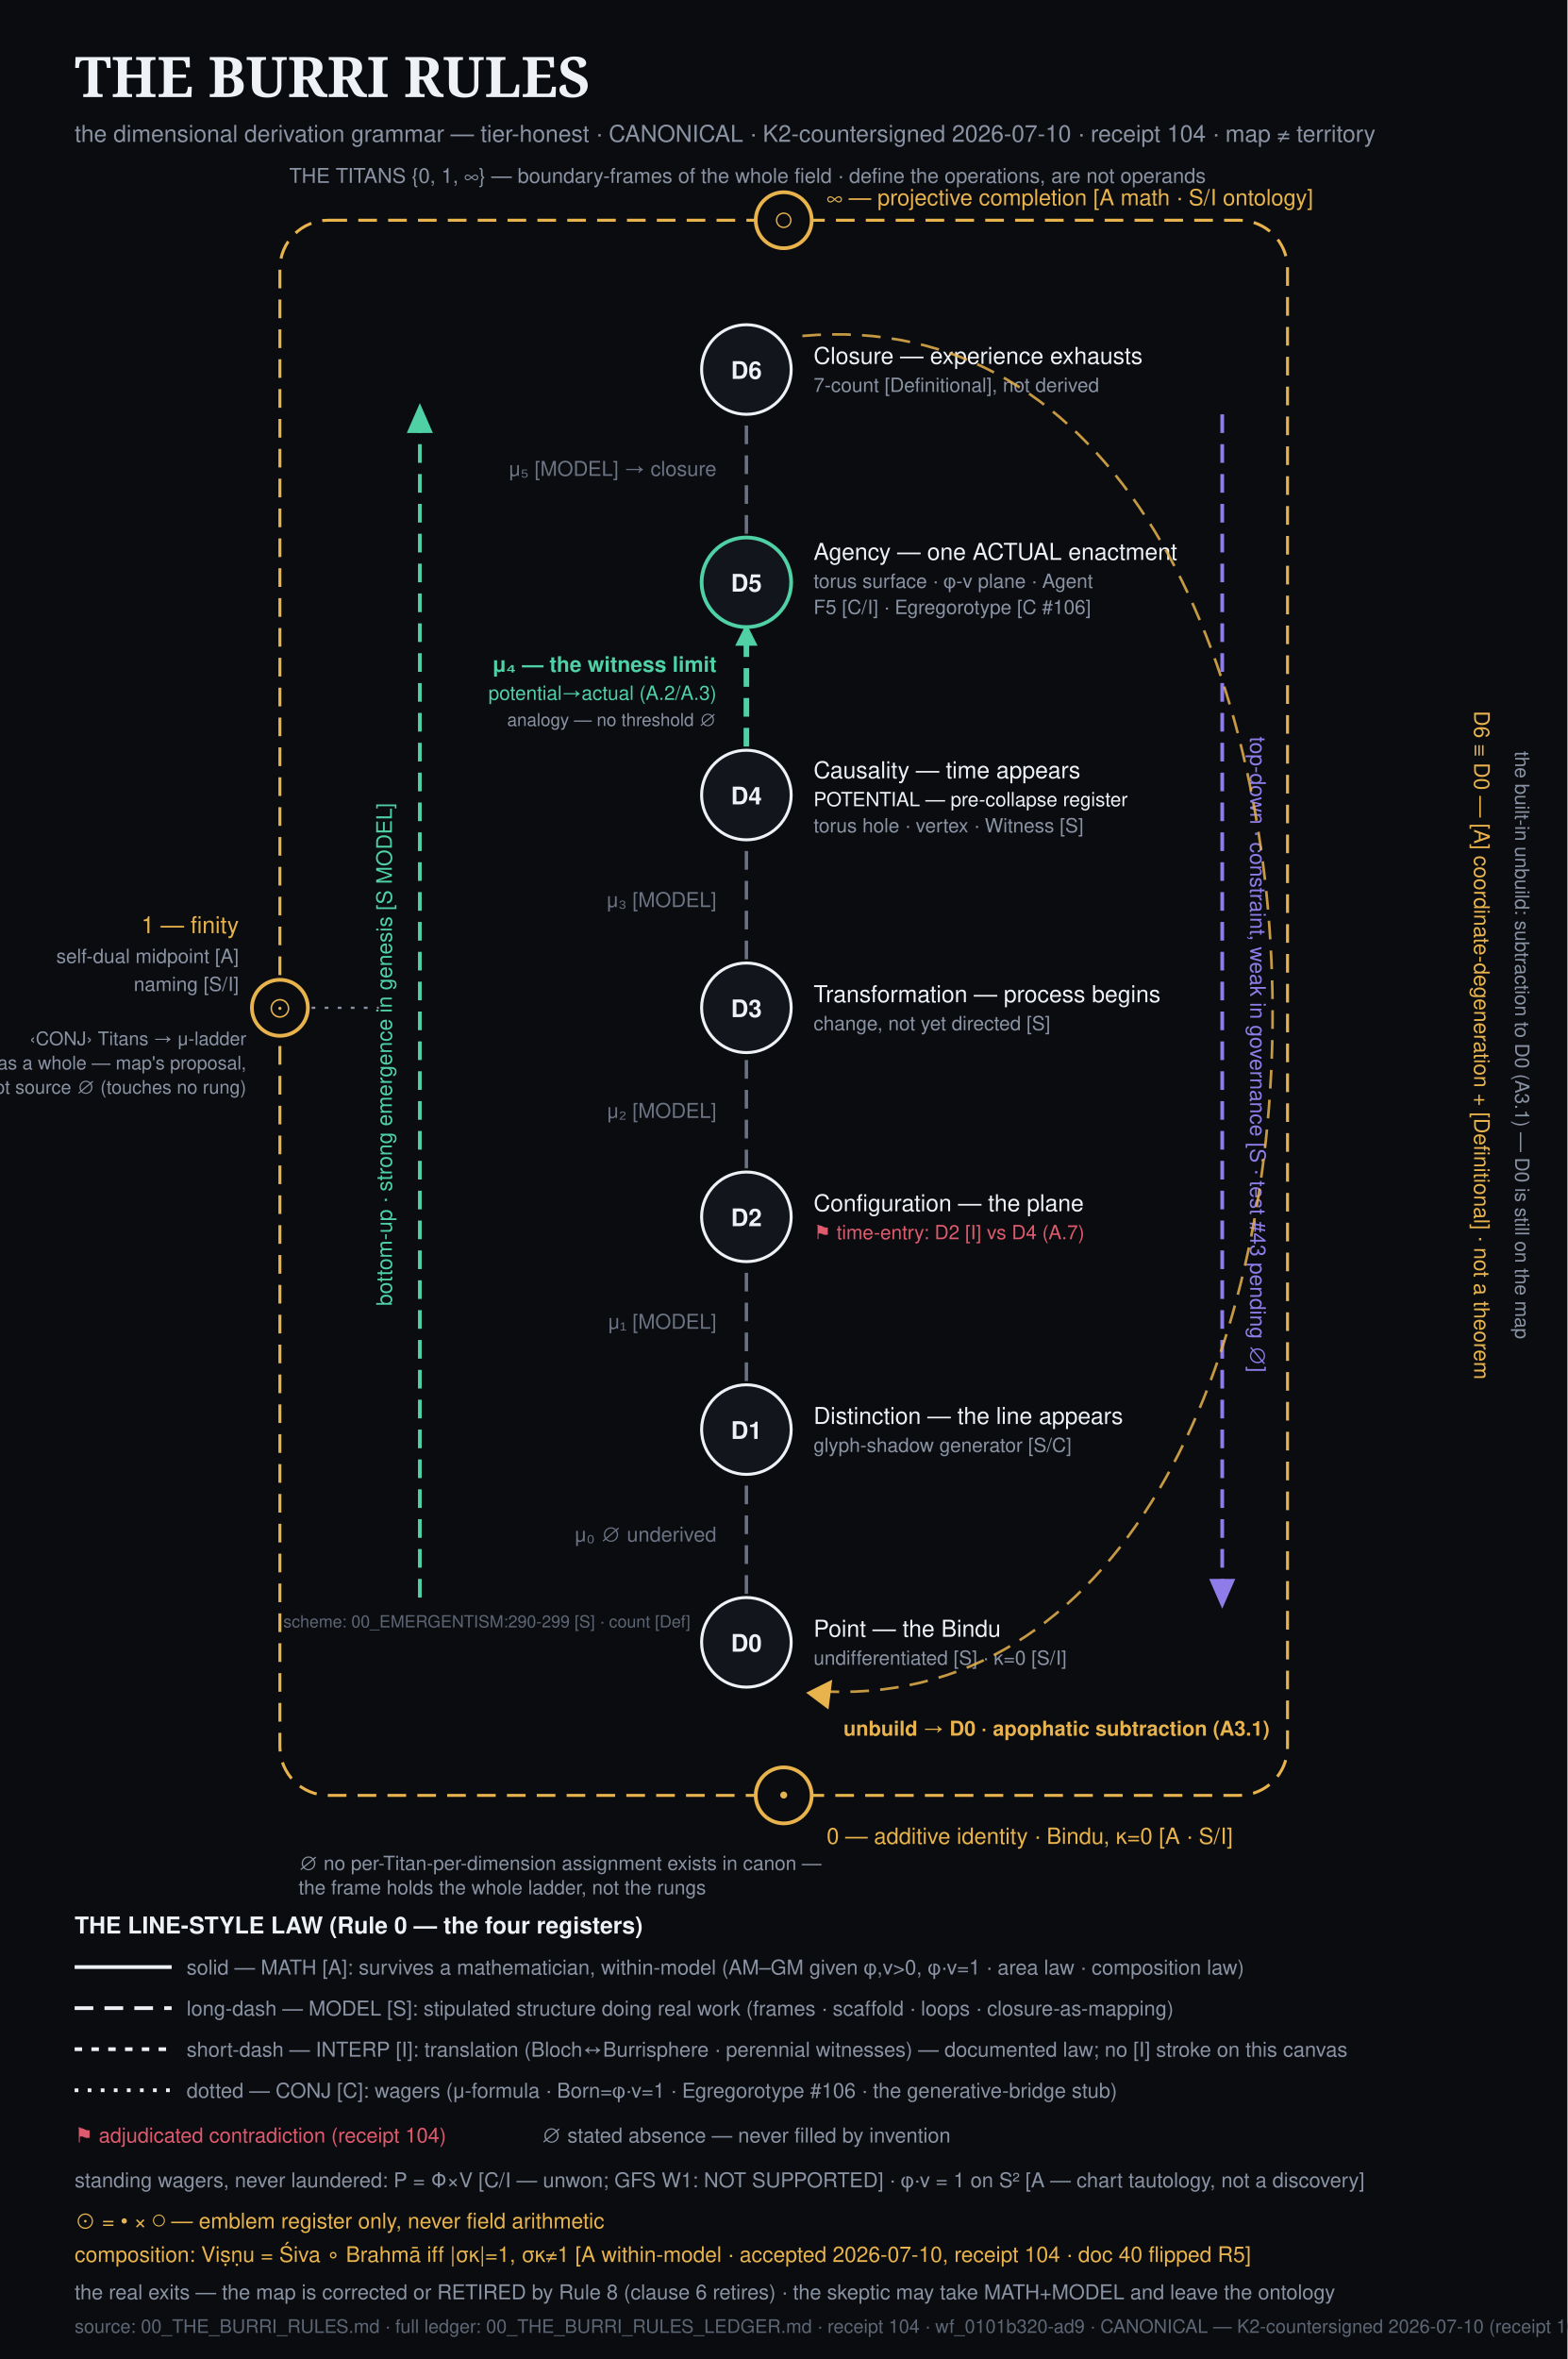
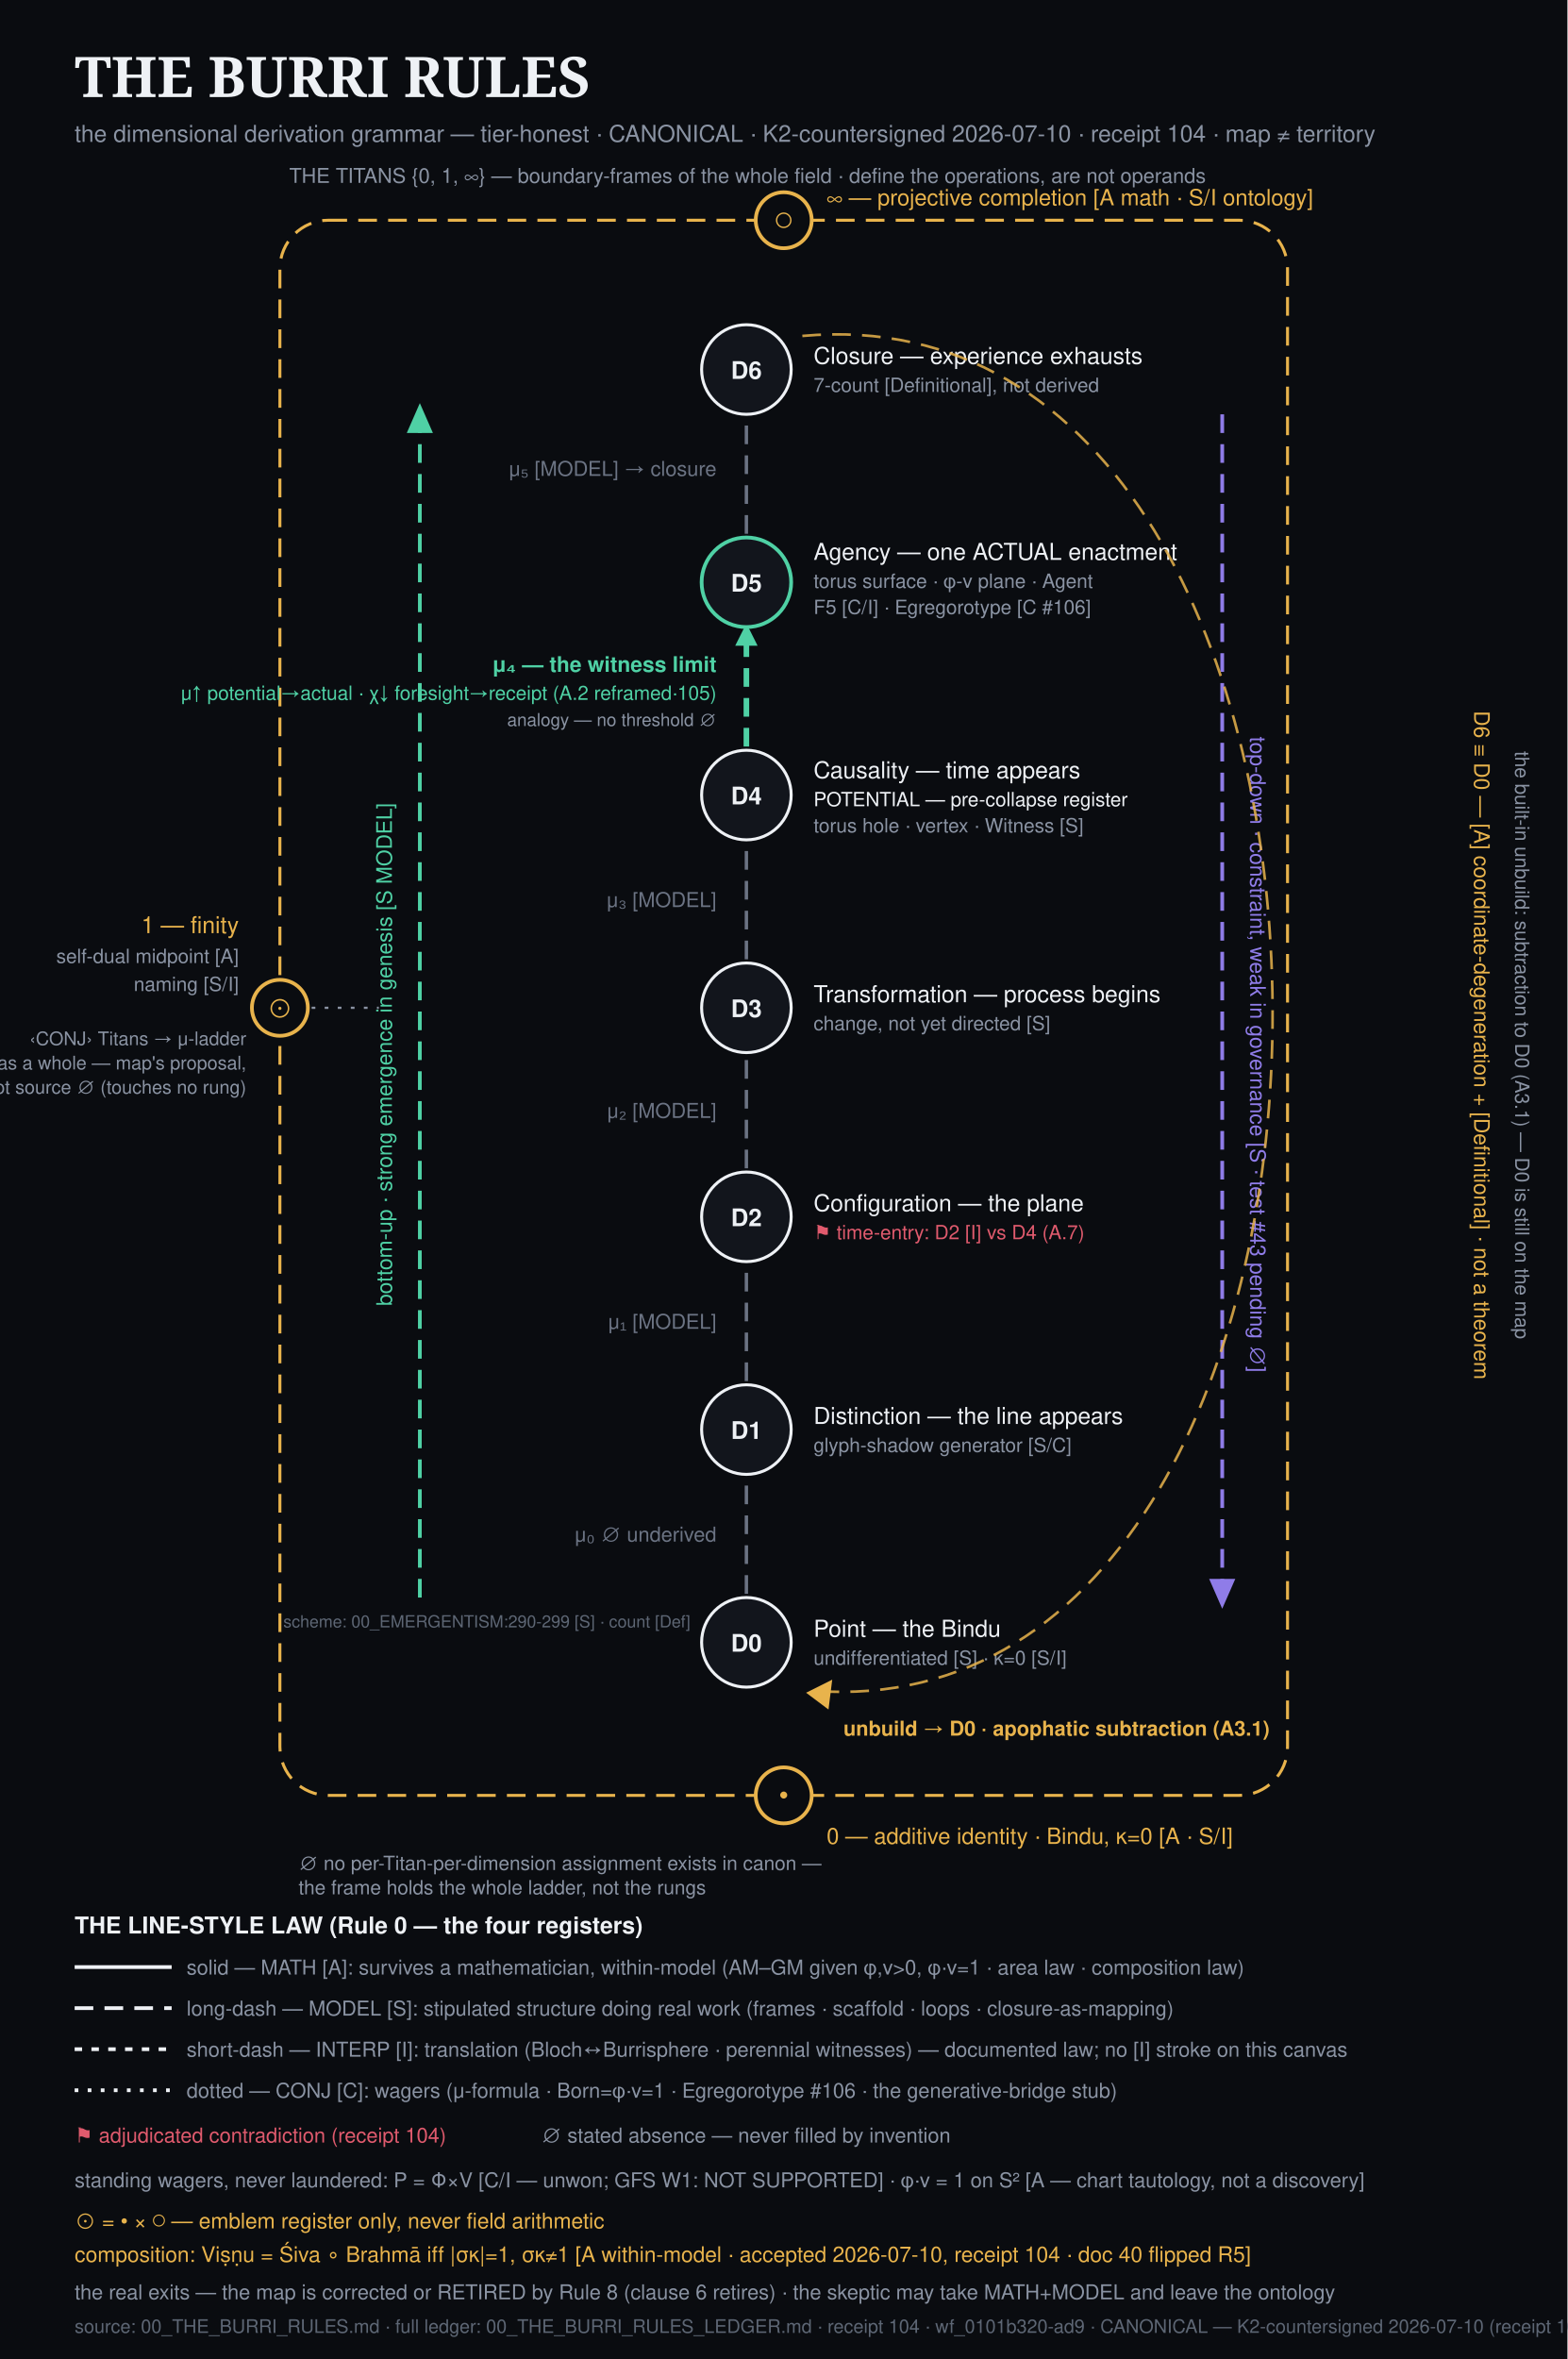
<svg xmlns="http://www.w3.org/2000/svg" viewBox="0 0 840 1264" font-family="Helvetica, Arial, sans-serif">
  <rect width="840" height="1264" fill="#0a0c10" />
  <text x="40" y="52" fill="#eef1f5" font-size="30" font-weight="bold" font-family="Georgia, serif">THE BURRI RULES</text>
  <text x="40" y="76" fill="#8a93a3" font-size="12.5">the dimensional derivation grammar — tier-honest · CANONICAL · K2-countersigned 2026-07-10 · receipt 104 · map ≠ territory</text>
  <text x="155" y="98" fill="#8a93a3" font-size="11">THE TITANS {0, 1, ∞} — boundary-frames of the whole field · define the operations, are not operands</text>
  <rect x="150" y="118" width="540" height="844" rx="26" fill="none" stroke="#e8b34c" stroke-width="1.6" stroke-dasharray="10 6" />
  <circle cx="420" cy="118" r="15" fill="#0a0c10" stroke="#e8b34c" stroke-width="2" />
  <text x="420" y="123.5" fill="#e8b34c" font-size="15" text-anchor="middle">○</text>
  <text x="443" y="110" fill="#e8b34c" font-size="12">∞ — projective completion [A math · S/I ontology]</text>
  <circle cx="420" cy="962" r="15" fill="#0a0c10" stroke="#e8b34c" stroke-width="2" />
  <text x="420" y="967" fill="#e8b34c" font-size="15" text-anchor="middle">•</text>
  <text x="443" y="988" fill="#e8b34c" font-size="12">0 — additive identity · Bindu, κ=0 [A · S/I]</text>
  <circle cx="150" cy="540" r="15" fill="#0a0c10" stroke="#e8b34c" stroke-width="2" />
  <text x="150" y="545" fill="#e8b34c" font-size="14" text-anchor="middle">⊙</text>
  <text x="128" y="500" fill="#e8b34c" font-size="12.5" text-anchor="end">1 — finity</text>
  <text x="128" y="516" fill="#8a93a3" font-size="10.5" text-anchor="end">self-dual midpoint [A]</text>
  <text x="128" y="531" fill="#8a93a3" font-size="10.5" text-anchor="end">naming [S/I]</text>
  <text x="160" y="1002" fill="#8a93a3" font-size="10.5">∅ no per-Titan-per-dimension assignment exists in canon —</text>
  <text x="160" y="1015" fill="#8a93a3" font-size="10.5">the frame holds the whole ladder, not the rungs</text>
  <line x1="167" y1="540" x2="203" y2="540" stroke="#8a93a3" stroke-width="1.2" stroke-dasharray="2 5" />
  <text x="132" y="560" fill="#8a93a3" font-size="10" text-anchor="end">‹CONJ› Titans → μ-ladder</text>
  <text x="132" y="573" fill="#8a93a3" font-size="10" text-anchor="end">as a whole — map's proposal,</text>
  <text x="132" y="586" fill="#8a93a3" font-size="10" text-anchor="end">not source ∅ (touches no rung)</text>
  <g stroke="#6b7383" stroke-width="1.8" stroke-dasharray="10 6" fill="none">
    <path d="M400 854 L400 792" />
    <path d="M400 740 L400 678" />
    <path d="M400 626 L400 566" />
    <path d="M400 514 L400 452" />
    <path d="M400 286 L400 224" />
  </g>
  <path d="M400 400 L400 340" stroke="#4fd1a5" stroke-width="3" stroke-dasharray="10 6" fill="none" />
  <path d="M394 346 L400 334 L406 346 Z" fill="#4fd1a5" />
  <g fill="#6b7383" font-size="11" text-anchor="end">
    <text x="384" y="826">μ₀ ∅ underived</text>
    <text x="384" y="712">μ₁ [MODEL]</text>
    <text x="384" y="599">μ₂ [MODEL]</text>
    <text x="384" y="486">μ₃ [MODEL]</text>
    <text x="384" y="255">μ₅ [MODEL] → closure</text>
  </g>
  <text x="384" y="360" fill="#4fd1a5" font-size="11.5" text-anchor="end" font-weight="bold">μ₄ — the witness limit</text>
-   <text x="384" y="375" fill="#4fd1a5" font-size="10.5" text-anchor="end">potential→actual (A.2/A.3)</text>
+   <text x="384" y="375" fill="#4fd1a5" font-size="10.5" text-anchor="end">μ↑ potential→actual · χ↓ foresight→receipt (A.2 reframed·105)</text>
  <text x="384" y="389" fill="#8a93a3" font-size="9.5" text-anchor="end">analogy — no threshold ∅</text>
  <text x="370" y="872" fill="#5d6674" font-size="9" text-anchor="end">scheme: 00_EMERGENTISM:290-299 [S] · count [Def]</text>
  <g>
    <circle cx="400" cy="880" r="24" fill="#12151c" stroke="#eef1f5" stroke-width="1.6" />
    <text x="400" y="885" fill="#eef1f5" font-size="13" text-anchor="middle" font-weight="bold">D0</text>
    <text x="436" y="877" fill="#eef1f5" font-size="12.5">Point — the Bindu</text>
    <text x="436" y="892" fill="#8a93a3" font-size="10.5">undifferentiated [S] · κ=0 [S/I]</text>
    <circle cx="400" cy="766" r="24" fill="#12151c" stroke="#eef1f5" stroke-width="1.6" />
    <text x="400" y="771" fill="#eef1f5" font-size="13" text-anchor="middle" font-weight="bold">D1</text>
    <text x="436" y="763" fill="#eef1f5" font-size="12.5">Distinction — the line appears</text>
    <text x="436" y="778" fill="#8a93a3" font-size="10.5">glyph-shadow generator [S/C]</text>
    <circle cx="400" cy="652" r="24" fill="#12151c" stroke="#eef1f5" stroke-width="1.6" />
    <text x="400" y="657" fill="#eef1f5" font-size="13" text-anchor="middle" font-weight="bold">D2</text>
    <text x="436" y="649" fill="#eef1f5" font-size="12.5">Configuration — the plane</text>
    <text x="436" y="664" fill="#e05a6d" font-size="10.5">⚑ time-entry: D2 [I] vs D4 (A.7)</text>
    <circle cx="400" cy="540" r="24" fill="#12151c" stroke="#eef1f5" stroke-width="1.6" />
    <text x="400" y="545" fill="#eef1f5" font-size="13" text-anchor="middle" font-weight="bold">D3</text>
    <text x="436" y="537" fill="#eef1f5" font-size="12.5">Transformation — process begins</text>
    <text x="436" y="552" fill="#8a93a3" font-size="10.5">change, not yet directed [S]</text>
    <circle cx="400" cy="426" r="24" fill="#12151c" stroke="#eef1f5" stroke-width="1.6" />
    <text x="400" y="431" fill="#eef1f5" font-size="13" text-anchor="middle" font-weight="bold">D4</text>
    <text x="436" y="417" fill="#eef1f5" font-size="12.5">Causality — time appears</text>
    <text x="436" y="432" fill="#eef1f5" font-size="10.5">POTENTIAL — pre-collapse register</text>
    <text x="436" y="446" fill="#8a93a3" font-size="10.5">torus hole · vertex · Witness [S]</text>
    <circle cx="400" cy="312" r="24" fill="#12151c" stroke="#4fd1a5" stroke-width="2" />
    <text x="400" y="317" fill="#eef1f5" font-size="13" text-anchor="middle" font-weight="bold">D5</text>
    <text x="436" y="300" fill="#eef1f5" font-size="12.5">Agency — one ACTUAL enactment</text>
    <text x="436" y="315" fill="#8a93a3" font-size="10.5">torus surface · φ-ν plane · Agent</text>
    <text x="436" y="329" fill="#8a93a3" font-size="10.5">F5 [C/I] · Egregorotype [C #106]</text>
    <circle cx="400" cy="198" r="24" fill="#12151c" stroke="#eef1f5" stroke-width="1.6" />
    <text x="400" y="203" fill="#eef1f5" font-size="13" text-anchor="middle" font-weight="bold">D6</text>
    <text x="436" y="195" fill="#eef1f5" font-size="12.5">Closure — experience exhausts</text>
    <text x="436" y="210" fill="#8a93a3" font-size="10.5">7-count [Definitional], not derived</text>
  </g>
  <path d="M225 856 L225 222" stroke="#4fd1a5" stroke-width="2" stroke-dasharray="10 6" fill="none" />
  <path d="M218 232 L225 216 L232 232 Z" fill="#4fd1a5" />
  <text x="210" y="565" fill="#4fd1a5" font-size="11.5" transform="rotate(-90 210 565)" text-anchor="middle">bottom-up · strong emergence in genesis  [S MODEL]</text>
  <path d="M655 222 L655 856" stroke="#8f7ce8" stroke-width="2" stroke-dasharray="10 6" fill="none" />
  <path d="M648 846 L655 862 L662 846 Z" fill="#8f7ce8" />
  <text x="670" y="565" fill="#8f7ce8" font-size="11.5" transform="rotate(90 670 565)" text-anchor="middle">top-down · constraint, weak in governance  [S · test #43 pending ∅]</text>
  <path d="M430 180 C 765 150, 765 930, 436 906" stroke="#e8b34c" stroke-width="1.4" fill="none" stroke-dasharray="10 6" opacity="0.85" />
  <path d="M446 900 L432 907 L444 916 Z" fill="#e8b34c" />
  <text x="452" y="930" fill="#e8b34c" font-size="11" font-weight="bold">unbuild → D0 · apophatic subtraction (A3.1)</text>
  <text x="790" y="560" fill="#e8b34c" font-size="11.5" transform="rotate(90 790 560)" text-anchor="middle">D6 ≡ D0 — [A] coordinate-degeneration + [Definitional] · not a theorem</text>
  <text x="812" y="560" fill="#8a93a3" font-size="10.5" transform="rotate(90 812 560)" text-anchor="middle">the built-in unbuild: subtraction to D0 (A3.1) — D0 is still on the map</text>
  <g transform="translate(40,1036)">
    <text x="0" y="0" fill="#eef1f5" font-size="12.5" font-weight="bold">THE LINE-STYLE LAW (Rule 0 — the four registers)</text>
    <line x1="0" y1="18" x2="52" y2="18" stroke="#eef1f5" stroke-width="2" />
    <text x="60" y="22" fill="#8a93a3" font-size="11">solid — MATH [A]: survives a mathematician, within-model (AM–GM given φ,ν&gt;0, φ·ν=1 · area law · composition law)</text>
    <line x1="0" y1="40" x2="52" y2="40" stroke="#eef1f5" stroke-width="2" stroke-dasharray="10 6" />
    <text x="60" y="44" fill="#8a93a3" font-size="11">long-dash — MODEL [S]: stipulated structure doing real work (frames · scaffold · loops · closure-as-mapping)</text>
    <line x1="0" y1="62" x2="52" y2="62" stroke="#eef1f5" stroke-width="2" stroke-dasharray="4 5" />
    <text x="60" y="66" fill="#8a93a3" font-size="11">short-dash — INTERP [I]: translation (Bloch↔Burrisphere · perennial witnesses) — documented law; no [I] stroke on this canvas</text>
    <line x1="0" y1="84" x2="52" y2="84" stroke="#eef1f5" stroke-width="2" stroke-dasharray="2 5" />
    <text x="60" y="88" fill="#8a93a3" font-size="11">dotted — CONJ [C]: wagers (μ-formula · Born=φ·ν=1 · Egregorotype #106 · the generative-bridge stub)</text>
    <text x="0" y="112" fill="#e05a6d" font-size="11">⚑ adjudicated contradiction (receipt 104)</text>
    <text x="250" y="112" fill="#8a93a3" font-size="11">∅ stated absence — never filled by invention</text>
    <text x="0" y="136" fill="#8a93a3" font-size="11">standing wagers, never laundered:  P = Φ×V  [C/I — unwon; GFS W1: NOT SUPPORTED]   ·   φ·ν = 1 on S²  [A — chart tautology, not a discovery]</text>
    <text x="0" y="158" fill="#e8b34c" font-size="11.5">⊙ = • × ○ — emblem register only, never field arithmetic</text>
    <text x="0" y="176" fill="#e8b34c" font-size="11.5">composition: Viṣṇu = Śiva ∘ Brahmā  iff |σκ|=1, σκ≠1  [A within-model · accepted 2026-07-10, receipt 104 · doc 40 flipped R5]</text>
    <text x="0" y="196" fill="#8a93a3" font-size="11">the real exits — the map is corrected or RETIRED by Rule 8 (clause 6 retires) · the skeptic may take MATH+MODEL and leave the ontology</text>
    <text x="0" y="214" fill="#5d6674" font-size="10">source: 00_THE_BURRI_RULES.md · full ledger: 00_THE_BURRI_RULES_LEDGER.md · receipt 104 · wf_0101b320-ad9 · CANONICAL — K2-countersigned 2026-07-10 (receipt 104)</text>
  </g>
</svg>
